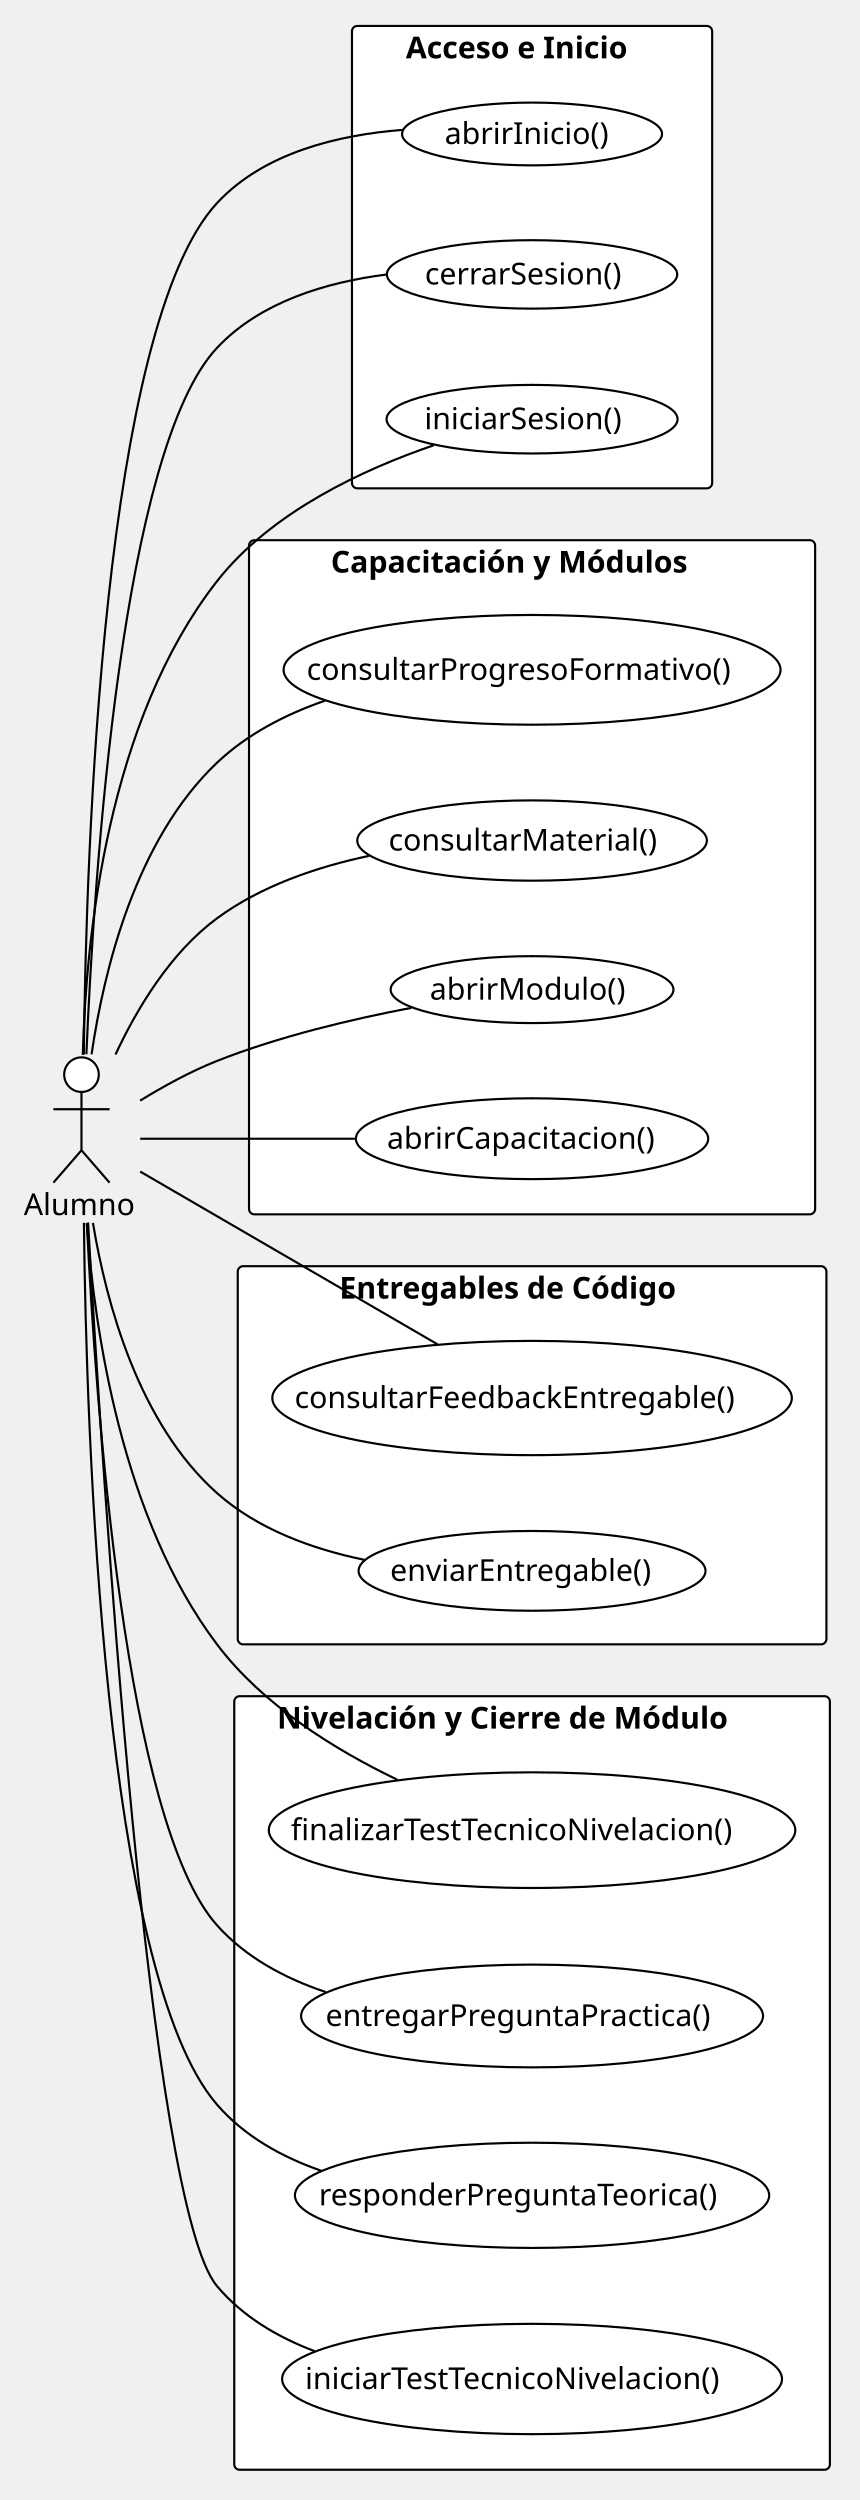
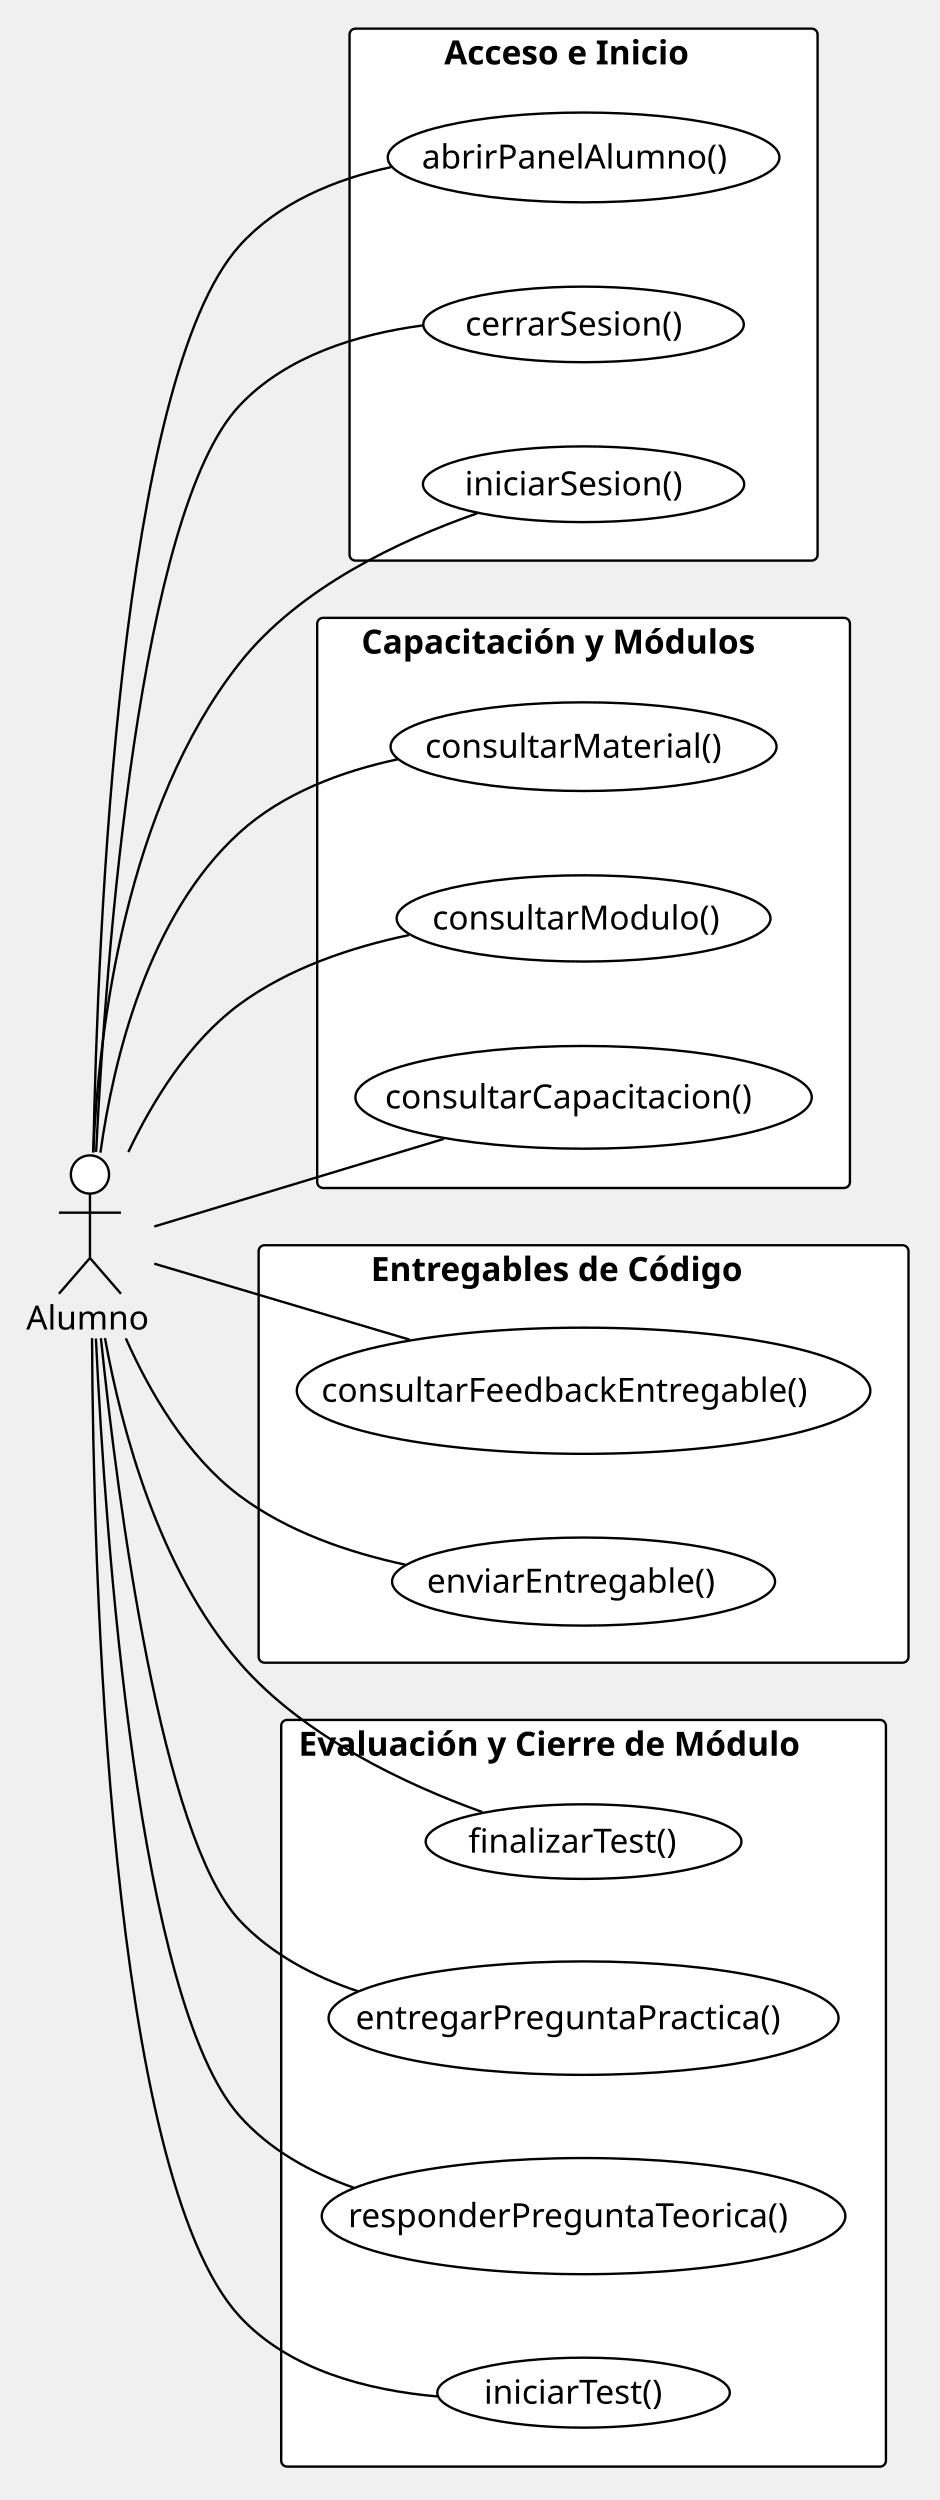
- <svg xmlns="http://www.w3.org/2000/svg" version="1.1" data-diagram-type="DESCRIPTION" style="width:398px;height:1157px;background:#FFFFFF;" width="398px" height="1157px" viewBox="0 0 398 1157" zoomAndPan="magnify" preserveAspectRatio="none" contentStyleType="text/css">
+ <svg xmlns="http://www.w3.org/2000/svg" version="1.1" data-diagram-type="DESCRIPTION" style="width:394px;height:1048px;background:#FFFFFF;" width="394px" height="1048px" viewBox="0 0 394 1048" zoomAndPan="magnify" preserveAspectRatio="none" contentStyleType="text/css">
  <defs />
  <g font-family="sans-serif" lengthAdjust="spacing">
    <g class="cluster" data-qualified-name="Acceso e Inicio" id="ent0002" data-source-line="7">
-       <rect x="162.89" y="12" width="166.7" height="214" fill="#FFF" style="stroke:#000;stroke-width:1;" rx="2.5" ry="2.5" />
-       <text x="187.834" y="26.995" fill="#000" font-size="14" textLength="116.813" font-weight="700" font-family="Verdana">Acceso e Inicio</text>
+       <rect x="146.53" y="12" width="196.2" height="223" fill="#FFF" style="stroke:#000;stroke-width:1;" rx="2.5" ry="2.5" />
+       <text x="186.224" y="26.995" fill="#000" font-size="14" textLength="116.813" font-weight="700" font-family="Verdana">Acceso e Inicio</text>
    </g>
    <g class="cluster" data-qualified-name="Capacitaci.n y M.dulos" id="ent0006" data-source-line="13">
-       <rect x="115.25" y="250" width="261.99" height="312" fill="#FFF" style="stroke:#000;stroke-width:1;" rx="2.5" ry="2.5" />
-       <text x="153.109" y="264.995" fill="#000" font-size="14" textLength="186.272" font-weight="700" font-family="Verdana">Capacitación y Módulos</text>
+       <rect x="132.97" y="259" width="223.32" height="239" fill="#FFF" style="stroke:#000;stroke-width:1;" rx="2.5" ry="2.5" />
+       <text x="151.494" y="273.995" fill="#000" font-size="14" textLength="186.272" font-weight="700" font-family="Verdana">Capacitación y Módulos</text>
    </g>
-     <g class="cluster" data-qualified-name="Entregables de C.digo" id="ent0011" data-source-line="20">
-       <rect x="110.03" y="586" width="272.43" height="175" fill="#FFF" style="stroke:#000;stroke-width:1;" rx="2.5" ry="2.5" />
-       <text x="157.067" y="600.995" fill="#000" font-size="14" textLength="178.356" font-weight="700" font-family="Verdana">Entregables de Código</text>
+     <g class="cluster" data-qualified-name="Entregables de C.digo" id="ent0010" data-source-line="19">
+       <rect x="108.42" y="522" width="272.42" height="175" fill="#FFF" style="stroke:#000;stroke-width:1;" rx="2.5" ry="2.5" />
+       <text x="155.452" y="536.995" fill="#000" font-size="14" textLength="178.356" font-weight="700" font-family="Verdana">Entregables de Código</text>
    </g>
-     <g class="cluster" data-qualified-name="Nivelaci.n y Cierre de M.dulo" id="ent0014" data-source-line="25">
-       <rect x="108.42" y="785" width="275.65" height="358" fill="#FFF" style="stroke:#000;stroke-width:1;" rx="2.5" ry="2.5" />
-       <text x="128.229" y="799.995" fill="#000" font-size="14" textLength="236.031" font-weight="700" font-family="Verdana">Nivelación y Cierre de Módulo</text>
+     <g class="cluster" data-qualified-name="Evaluaci.n y Cierre de M.dulo" id="ent0013" data-source-line="24">
+       <rect x="117.88" y="721" width="253.5" height="313" fill="#FFF" style="stroke:#000;stroke-width:1;" rx="2.5" ry="2.5" />
+       <text x="125.131" y="735.995" fill="#000" font-size="14" textLength="238.998" font-weight="700" font-family="Verdana">Evaluación y Cierre de Módulo</text>
    </g>
    <g class="entity" data-qualified-name="Acceso e Inicio.iniciarSesion" id="ent0003" data-source-line="8">
-       <ellipse cx="246.24" cy="194" rx="67.35" ry="15.87" fill="#FFF" style="stroke:#000;stroke-width:1;" />
-       <text x="196.43" y="198.649" fill="#000" font-size="14" textLength="99.62" font-family="Verdana">iniciarSesion()</text>
+       <ellipse cx="244.63" cy="203" rx="67.35" ry="15.87" fill="#FFF" style="stroke:#000;stroke-width:1;" />
+       <text x="194.82" y="207.649" fill="#000" font-size="14" textLength="99.62" font-family="Verdana">iniciarSesion()</text>
    </g>
    <g class="entity" data-qualified-name="Acceso e Inicio.cerrarSesion" id="ent0004" data-source-line="9">
-       <ellipse cx="246.239" cy="126.998" rx="67.189" ry="15.838" fill="#FFF" style="stroke:#000;stroke-width:1;" />
-       <text x="196.638" y="131.646" fill="#000" font-size="14" textLength="99.203" font-family="Verdana">cerrarSesion()</text>
+       <ellipse cx="244.629" cy="135.998" rx="67.189" ry="15.838" fill="#FFF" style="stroke:#000;stroke-width:1;" />
+       <text x="195.028" y="140.646" fill="#000" font-size="14" textLength="99.203" font-family="Verdana">cerrarSesion()</text>
    </g>
-     <g class="entity" data-qualified-name="Acceso e Inicio.abrirInicio" id="ent0005" data-source-line="10">
-       <ellipse cx="246.239" cy="62.004" rx="60.159" ry="14.524" fill="#FFF" style="stroke:#000;stroke-width:1;" />
-       <text x="205.821" y="66.652" fill="#000" font-size="14" textLength="80.835" font-family="Verdana">abrirInicio()</text>
+     <g class="entity" data-qualified-name="Acceso e Inicio.abrirPanelAlumno" id="ent0005" data-source-line="10">
+       <ellipse cx="244.632" cy="66" rx="82.102" ry="18.82" fill="#FFF" style="stroke:#000;stroke-width:1;" />
+       <text x="176.829" y="70.649" fill="#000" font-size="14" textLength="135.604" font-family="Verdana">abrirPanelAlumno()</text>
    </g>
-     <g class="entity" data-qualified-name="Capacitaci.n y M.dulos.abrirCapacitacion" id="ent0007" data-source-line="14">
-       <ellipse cx="246.24" cy="526.998" rx="81.54" ry="18.708" fill="#FFF" style="stroke:#000;stroke-width:1;" />
-       <text x="179.094" y="531.646" fill="#000" font-size="14" textLength="134.292" font-family="Verdana">abrirCapacitacion()</text>
+     <g class="entity" data-qualified-name="Capacitaci.n y M.dulos.consultarCapacitacion" id="ent0007" data-source-line="14">
+       <ellipse cx="244.629" cy="460.002" rx="95.659" ry="21.532" fill="#FFF" style="stroke:#000;stroke-width:1;" />
+       <text x="161.408" y="464.65" fill="#000" font-size="14" textLength="166.441" font-family="Verdana">consultarCapacitacion()</text>
    </g>
-     <g class="entity" data-qualified-name="Capacitaci.n y M.dulos.abrirModulo" id="ent0008" data-source-line="15">
-       <ellipse cx="246.237" cy="457.999" rx="65.447" ry="15.489" fill="#FFF" style="stroke:#000;stroke-width:1;" />
-       <text x="198.912" y="462.648" fill="#000" font-size="14" textLength="94.65" font-family="Verdana">abrirModulo()</text>
+     <g class="entity" data-qualified-name="Capacitaci.n y M.dulos.consultarModulo" id="ent0008" data-source-line="15">
+       <ellipse cx="244.632" cy="385.002" rx="78.362" ry="18.072" fill="#FFF" style="stroke:#000;stroke-width:1;" />
+       <text x="181.232" y="389.651" fill="#000" font-size="14" textLength="126.8" font-family="Verdana">consultarModulo()</text>
    </g>
    <g class="entity" data-qualified-name="Capacitaci.n y M.dulos.consultarMaterial" id="ent0009" data-source-line="16">
-       <ellipse cx="246.24" cy="389.002" rx="80.91" ry="18.582" fill="#FFF" style="stroke:#000;stroke-width:1;" />
-       <text x="179.832" y="393.65" fill="#000" font-size="14" textLength="132.815" font-family="Verdana">consultarMaterial()</text>
+       <ellipse cx="244.63" cy="313.002" rx="80.91" ry="18.582" fill="#FFF" style="stroke:#000;stroke-width:1;" />
+       <text x="178.222" y="317.65" fill="#000" font-size="14" textLength="132.815" font-family="Verdana">consultarMaterial()</text>
    </g>
-     <g class="entity" data-qualified-name="Capacitaci.n y M.dulos.consultarProgresoFormativo" id="ent0010" data-source-line="17">
-       <ellipse cx="246.244" cy="309.999" rx="114.994" ry="25.399" fill="#FFF" style="stroke:#000;stroke-width:1;" />
-       <text x="141.924" y="314.647" fill="#000" font-size="14" textLength="208.64" font-family="Verdana">consultarProgresoFormativo()</text>
+     <g class="entity" data-qualified-name="Entregables de C.digo.enviarEntregable" id="ent0011" data-source-line="20">
+       <ellipse cx="244.627" cy="662.997" rx="80.287" ry="18.457" fill="#FFF" style="stroke:#000;stroke-width:1;" />
+       <text x="178.951" y="667.646" fill="#000" font-size="14" textLength="131.353" font-family="Verdana">enviarEntregable()</text>
    </g>
-     <g class="entity" data-qualified-name="Entregables de C.digo.enviarEntregable" id="ent0012" data-source-line="21">
-       <ellipse cx="246.237" cy="726.997" rx="80.287" ry="18.457" fill="#FFF" style="stroke:#000;stroke-width:1;" />
-       <text x="180.561" y="731.646" fill="#000" font-size="14" textLength="131.353" font-family="Verdana">enviarEntregable()</text>
+     <g class="entity" data-qualified-name="Entregables de C.digo.consultarFeedbackEntregable" id="ent0012" data-source-line="21">
+       <ellipse cx="244.633" cy="583.003" rx="120.213" ry="26.443" fill="#FFF" style="stroke:#000;stroke-width:1;" />
+       <text x="134.729" y="587.651" fill="#000" font-size="14" textLength="219.81" font-family="Verdana">consultarFeedbackEntregable()</text>
    </g>
-     <g class="entity" data-qualified-name="Entregables de C.digo.consultarFeedbackEntregable" id="ent0013" data-source-line="22">
-       <ellipse cx="246.243" cy="647.003" rx="120.213" ry="26.443" fill="#FFF" style="stroke:#000;stroke-width:1;" />
-       <text x="136.339" y="651.651" fill="#000" font-size="14" textLength="219.81" font-family="Verdana">consultarFeedbackEntregable()</text>
+     <g class="entity" data-qualified-name="Evaluaci.n y Cierre de M.dulo.iniciarTest" id="ent0014" data-source-line="25">
+       <ellipse cx="244.626" cy="1003.003" rx="61.316" ry="14.663" fill="#FFF" style="stroke:#000;stroke-width:1;" />
+       <text x="202.903" y="1007.652" fill="#000" font-size="14" textLength="83.446" font-family="Verdana">iniciarTest()</text>
    </g>
-     <g class="entity" data-qualified-name="Nivelaci.n y Cierre de M.dulo.iniciarTestTecnicoNivelacion" id="ent0015" data-source-line="26">
-       <ellipse cx="246.239" cy="1101.004" rx="115.669" ry="25.534" fill="#FFF" style="stroke:#000;stroke-width:1;" />
-       <text x="141.194" y="1105.652" fill="#000" font-size="14" textLength="210.089" font-family="Verdana">iniciarTestTecnicoNivelacion()</text>
+     <g class="entity" data-qualified-name="Evaluaci.n y Cierre de M.dulo.responderPreguntaTeorica" id="ent0015" data-source-line="26">
+       <ellipse cx="244.627" cy="928.999" rx="109.747" ry="24.349" fill="#FFF" style="stroke:#000;stroke-width:1;" />
+       <text x="145.961" y="933.648" fill="#000" font-size="14" textLength="197.333" font-family="Verdana">responderPreguntaTeorica()</text>
    </g>
-     <g class="entity" data-qualified-name="Nivelaci.n y Cierre de M.dulo.responderPreguntaTeorica" id="ent0016" data-source-line="27">
-       <ellipse cx="246.237" cy="1015.999" rx="109.747" ry="24.349" fill="#FFF" style="stroke:#000;stroke-width:1;" />
-       <text x="147.571" y="1020.648" fill="#000" font-size="14" textLength="197.333" font-family="Verdana">responderPreguntaTeorica()</text>
+     <g class="entity" data-qualified-name="Evaluaci.n y Cierre de M.dulo.entregarPreguntaPractica" id="ent0016" data-source-line="27">
+       <ellipse cx="244.629" cy="845.998" rx="106.889" ry="23.778" fill="#FFF" style="stroke:#000;stroke-width:1;" />
+       <text x="149.062" y="850.646" fill="#000" font-size="14" textLength="191.133" font-family="Verdana">entregarPreguntaPractica()</text>
    </g>
-     <g class="entity" data-qualified-name="Nivelaci.n y Cierre de M.dulo.entregarPreguntaPractica" id="ent0017" data-source-line="28">
-       <ellipse cx="246.239" cy="932.998" rx="106.889" ry="23.778" fill="#FFF" style="stroke:#000;stroke-width:1;" />
-       <text x="150.672" y="937.646" fill="#000" font-size="14" textLength="191.133" font-family="Verdana">entregarPreguntaPractica()</text>
-     </g>
-     <g class="entity" data-qualified-name="Nivelaci.n y Cierre de M.dulo.finalizarTestTecnicoNivelacion" id="ent0018" data-source-line="29">
-       <ellipse cx="246.237" cy="846.995" rx="121.827" ry="26.765" fill="#FFF" style="stroke:#000;stroke-width:1;" />
-       <text x="134.613" y="851.644" fill="#000" font-size="14" textLength="223.248" font-family="Verdana">finalizarTestTecnicoNivelacion()</text>
+     <g class="entity" data-qualified-name="Evaluaci.n y Cierre de M.dulo.finalizarTest" id="ent0017" data-source-line="28">
+       <ellipse cx="244.631" cy="771.998" rx="66.191" ry="15.638" fill="#FFF" style="stroke:#000;stroke-width:1;" />
+       <text x="196.328" y="776.647" fill="#000" font-size="14" textLength="96.605" font-family="Verdana">finalizarTest()</text>
    </g>
    <g class="entity" data-qualified-name="Alumno" id="ent0001" data-source-line="5">
-       <ellipse cx="37.708" cy="497.35" rx="8" ry="8" fill="#FFF" style="stroke:#000;stroke-width:1;" />
-       <path d="M37.708,505.35 L37.708,532.35 M24.708,513.35 L50.708,513.35 M37.708,532.35 L24.708,547.35 M37.708,532.35 L50.708,547.35" style="stroke:#000;stroke-width:1;" fill="none" />
-       <text x="11" y="562.345" fill="#000" font-size="14" textLength="53.416" font-family="Verdana">Alumno</text>
+       <ellipse cx="37.708" cy="492.35" rx="8" ry="8" fill="#FFF" style="stroke:#000;stroke-width:1;" />
+       <path d="M37.708,500.35 L37.708,527.35 M24.708,508.35 L50.708,508.35 M37.708,527.35 L24.708,542.35 M37.708,527.35 L50.708,542.35" style="stroke:#000;stroke-width:1;" fill="none" />
+       <text x="11" y="557.345" fill="#000" font-size="14" textLength="53.416" font-family="Verdana">Alumno</text>
    </g>
-     <g class="link" data-entity-1="ent0001" data-entity-2="ent0003" id="lnk19" data-source-line="32" data-link-type="association">
-       <path d="M38.32,488.18 C39.75,433.64 49.76,333.75 100.42,269 C125.54,236.89 168.22,217.17 200.76,206.06" style="stroke:#000;stroke-width:1;" fill="none" id="Alumno-iniciarSesion" />
+     <g class="link" data-entity-1="ent0001" data-entity-2="ent0003" id="lnk18" data-source-line="31" data-link-type="association">
+       <path d="M39.06,483.1 C41.48,431.06 52.78,338.37 100.42,278 C125.54,246.16 167.93,226.37 200.09,215.17" style="stroke:#000;stroke-width:1;" fill="none" id="Alumno-iniciarSesion" />
    </g>
-     <g class="link" data-entity-1="ent0001" data-entity-2="ent0004" id="lnk20" data-source-line="33" data-link-type="association">
-       <path d="M39.98,487.92 C43.56,403.47 56.49,207.81 100.42,161 C120.39,139.72 150.94,130.6 178.85,127.05" style="stroke:#000;stroke-width:1;" fill="none" id="Alumno-cerrarSesion" />
+     <g class="link" data-entity-1="ent0001" data-entity-2="ent0004" id="lnk19" data-source-line="32" data-link-type="association">
+       <path d="M40.29,482.87 C44.42,400.83 58.3,214.71 100.42,170 C120.04,149.17 149.91,140.06 177.3,136.4" style="stroke:#000;stroke-width:1;" fill="none" id="Alumno-cerrarSesion" />
    </g>
-     <g class="link" data-entity-1="ent0001" data-entity-2="ent0005" id="lnk21" data-source-line="34" data-link-type="association">
-       <path d="M38.79,488.04 C39.82,392.63 47.7,150.87 100.42,94 C122.03,70.68 156.5,62.41 186.39,60.1" style="stroke:#000;stroke-width:1;" fill="none" id="Alumno-abrirInicio" />
+     <g class="link" data-entity-1="ent0001" data-entity-2="ent0005" id="lnk20" data-source-line="33" data-link-type="association">
+       <path d="M39.13,483.04 C40.93,390.02 50.47,158.58 100.42,103 C116.64,84.95 140.4,75.18 163.92,70.05" style="stroke:#000;stroke-width:1;" fill="none" id="Alumno-abrirPanelAlumno" />
    </g>
-     <g class="link" data-entity-1="ent0001" data-entity-2="ent0007" id="lnk22" data-source-line="36" data-link-type="association">
-       <path d="M64.87,527 C89.94,527 129.11,527 164.54,527" style="stroke:#000;stroke-width:1;" fill="none" id="Alumno-abrirCapacitacion" />
+     <g class="link" data-entity-1="ent0001" data-entity-2="ent0007" id="lnk21" data-source-line="35" data-link-type="association">
+       <path d="M64.66,514.15 C95.03,504.96 146.24,489.47 186.12,477.4" style="stroke:#000;stroke-width:1;" fill="none" id="Alumno-consultarCapacitacion" />
    </g>
-     <g class="link" data-entity-1="ent0001" data-entity-2="ent0008" id="lnk23" data-source-line="37" data-link-type="association">
-       <path d="M64.84,509.38 C75.51,502.83 88.19,495.83 100.42,491 C129.2,479.63 162.82,471.67 190.42,466.42" style="stroke:#000;stroke-width:1;" fill="none" id="Alumno-abrirModulo" />
+     <g class="link" data-entity-1="ent0001" data-entity-2="ent0008" id="lnk22" data-source-line="36" data-link-type="association">
+       <path d="M53.79,482.94 C63.92,461.64 79.31,436.53 100.42,421 C120.96,405.88 147.17,397.08 171.54,391.96" style="stroke:#000;stroke-width:1;" fill="none" id="Alumno-consultarModulo" />
    </g>
-     <g class="link" data-entity-1="ent0001" data-entity-2="ent0009" id="lnk24" data-source-line="38" data-link-type="association">
-       <path d="M53.45,488.04 C63.54,466.42 79.01,440.78 100.42,425 C120.75,410.01 146.6,401.22 170.82,396.08" style="stroke:#000;stroke-width:1;" fill="none" id="Alumno-consultarMaterial" />
+     <g class="link" data-entity-1="ent0001" data-entity-2="ent0009" id="lnk23" data-source-line="37" data-link-type="association">
+       <path d="M42.09,483.2 C47.62,443.78 62.17,383.73 100.42,349 C118.54,332.54 143.07,323.35 166.71,318.3" style="stroke:#000;stroke-width:1;" fill="none" id="Alumno-consultarMaterial" />
    </g>
-     <g class="link" data-entity-1="ent0001" data-entity-2="ent0010" id="lnk25" data-source-line="39" data-link-type="association">
-       <path d="M42.38,487.94 C48.14,448.56 62.87,388.63 100.42,353 C114.3,339.82 132.05,330.66 150.32,324.3" style="stroke:#000;stroke-width:1;" fill="none" id="Alumno-consultarProgresoFormativo" />
+     <g class="link" data-entity-1="ent0001" data-entity-2="ent0011" id="lnk24" data-source-line="39" data-link-type="association">
+       <path d="M52.74,561.04 C62.73,583.5 78.33,610.46 100.42,627 C120.42,641.99 145.96,650.78 169.92,655.92" style="stroke:#000;stroke-width:1;" fill="none" id="Alumno-enviarEntregable" />
    </g>
-     <g class="link" data-entity-1="ent0001" data-entity-2="ent0012" id="lnk26" data-source-line="41" data-link-type="association">
-       <path d="M43.01,565.94 C49.23,603.37 64.28,658.84 100.42,691 C119.19,707.71 144.53,716.92 168.76,721.92" style="stroke:#000;stroke-width:1;" fill="none" id="Alumno-enviarEntregable" />
+     <g class="link" data-entity-1="ent0001" data-entity-2="ent0012" id="lnk25" data-source-line="40" data-link-type="association">
+       <path d="M64.66,529.73 C91.48,537.71 134.54,550.53 171.7,561.59" style="stroke:#000;stroke-width:1;" fill="none" id="Alumno-consultarFeedbackEntregable" />
    </g>
-     <g class="link" data-entity-1="ent0001" data-entity-2="ent0013" id="lnk27" data-source-line="42" data-link-type="association">
-       <path d="M64.87,542.2 C99.49,562.32 160.99,598.05 202.44,622.13" style="stroke:#000;stroke-width:1;" fill="none" id="Alumno-consultarFeedbackEntregable" />
+     <g class="link" data-entity-1="ent0001" data-entity-2="ent0014" id="lnk26" data-source-line="42" data-link-type="association">
+       <path d="M38.58,560.93 C39.07,658.81 45.74,911.57 100.42,971 C121.2,993.59 154.15,1002.01 183.21,1004.58" style="stroke:#000;stroke-width:1;" fill="none" id="Alumno-iniciarTest" />
    </g>
-     <g class="link" data-entity-1="ent0001" data-entity-2="ent0015" id="lnk28" data-source-line="44" data-link-type="association">
-       <path d="M40.77,565.74 C47.27,681.7 68.81,1020.39 100.42,1058 C112.23,1072.05 128.41,1081.64 145.69,1088.15" style="stroke:#000;stroke-width:1;" fill="none" id="Alumno-iniciarTestTecnicoNivelacion" />
+     <g class="link" data-entity-1="ent0001" data-entity-2="ent0015" id="lnk27" data-source-line="43" data-link-type="association">
+       <path d="M40.21,561.12 C44.21,645.16 57.94,839.2 100.42,887 C113.07,901.24 130.26,910.76 148.34,917.1" style="stroke:#000;stroke-width:1;" fill="none" id="Alumno-responderPreguntaTeorica" />
    </g>
-     <g class="link" data-entity-1="ent0001" data-entity-2="ent0016" id="lnk29" data-source-line="45" data-link-type="association">
-       <path d="M38.83,565.92 C39.92,663.16 47.9,913.25 100.42,974 C113,988.56 130.3,998.22 148.56,1004.59" style="stroke:#000;stroke-width:1;" fill="none" id="Alumno-responderPreguntaTeorica" />
+     <g class="link" data-entity-1="ent0001" data-entity-2="ent0016" id="lnk28" data-source-line="44" data-link-type="association">
+       <path d="M42.3,560.97 C49.43,630.05 67.61,770.02 100.42,805 C113.68,819.15 131.47,828.53 149.99,834.71" style="stroke:#000;stroke-width:1;" fill="none" id="Alumno-entregarPreguntaPractica" />
    </g>
-     <g class="link" data-entity-1="ent0001" data-entity-2="ent0017" id="lnk30" data-source-line="46" data-link-type="association">
-       <path d="M40.21,566.02 C44.23,649.85 57.97,843.4 100.42,891 C113.66,905.85 131.8,915.58 150.77,921.93" style="stroke:#000;stroke-width:1;" fill="none" id="Alumno-entregarPreguntaPractica" />
-     </g>
-     <g class="link" data-entity-1="ent0001" data-entity-2="ent0018" id="lnk31" data-source-line="47" data-link-type="association">
-       <path d="M40.12,566.11 C43.77,616.01 56.51,702.81 100.42,761 C121.55,789.01 154.69,809.66 183.94,823.69" style="stroke:#000;stroke-width:1;" fill="none" id="Alumno-finalizarTestTecnicoNivelacion" />
+     <g class="link" data-entity-1="ent0001" data-entity-2="ent0017" id="lnk29" data-source-line="45" data-link-type="association">
+       <path d="M44,560.93 C51,599.42 66.67,658.03 100.42,697 C127.33,728.08 170.34,748.15 202.21,759.63" style="stroke:#000;stroke-width:1;" fill="none" id="Alumno-finalizarTest" />
    </g>
  </g>
</svg>
